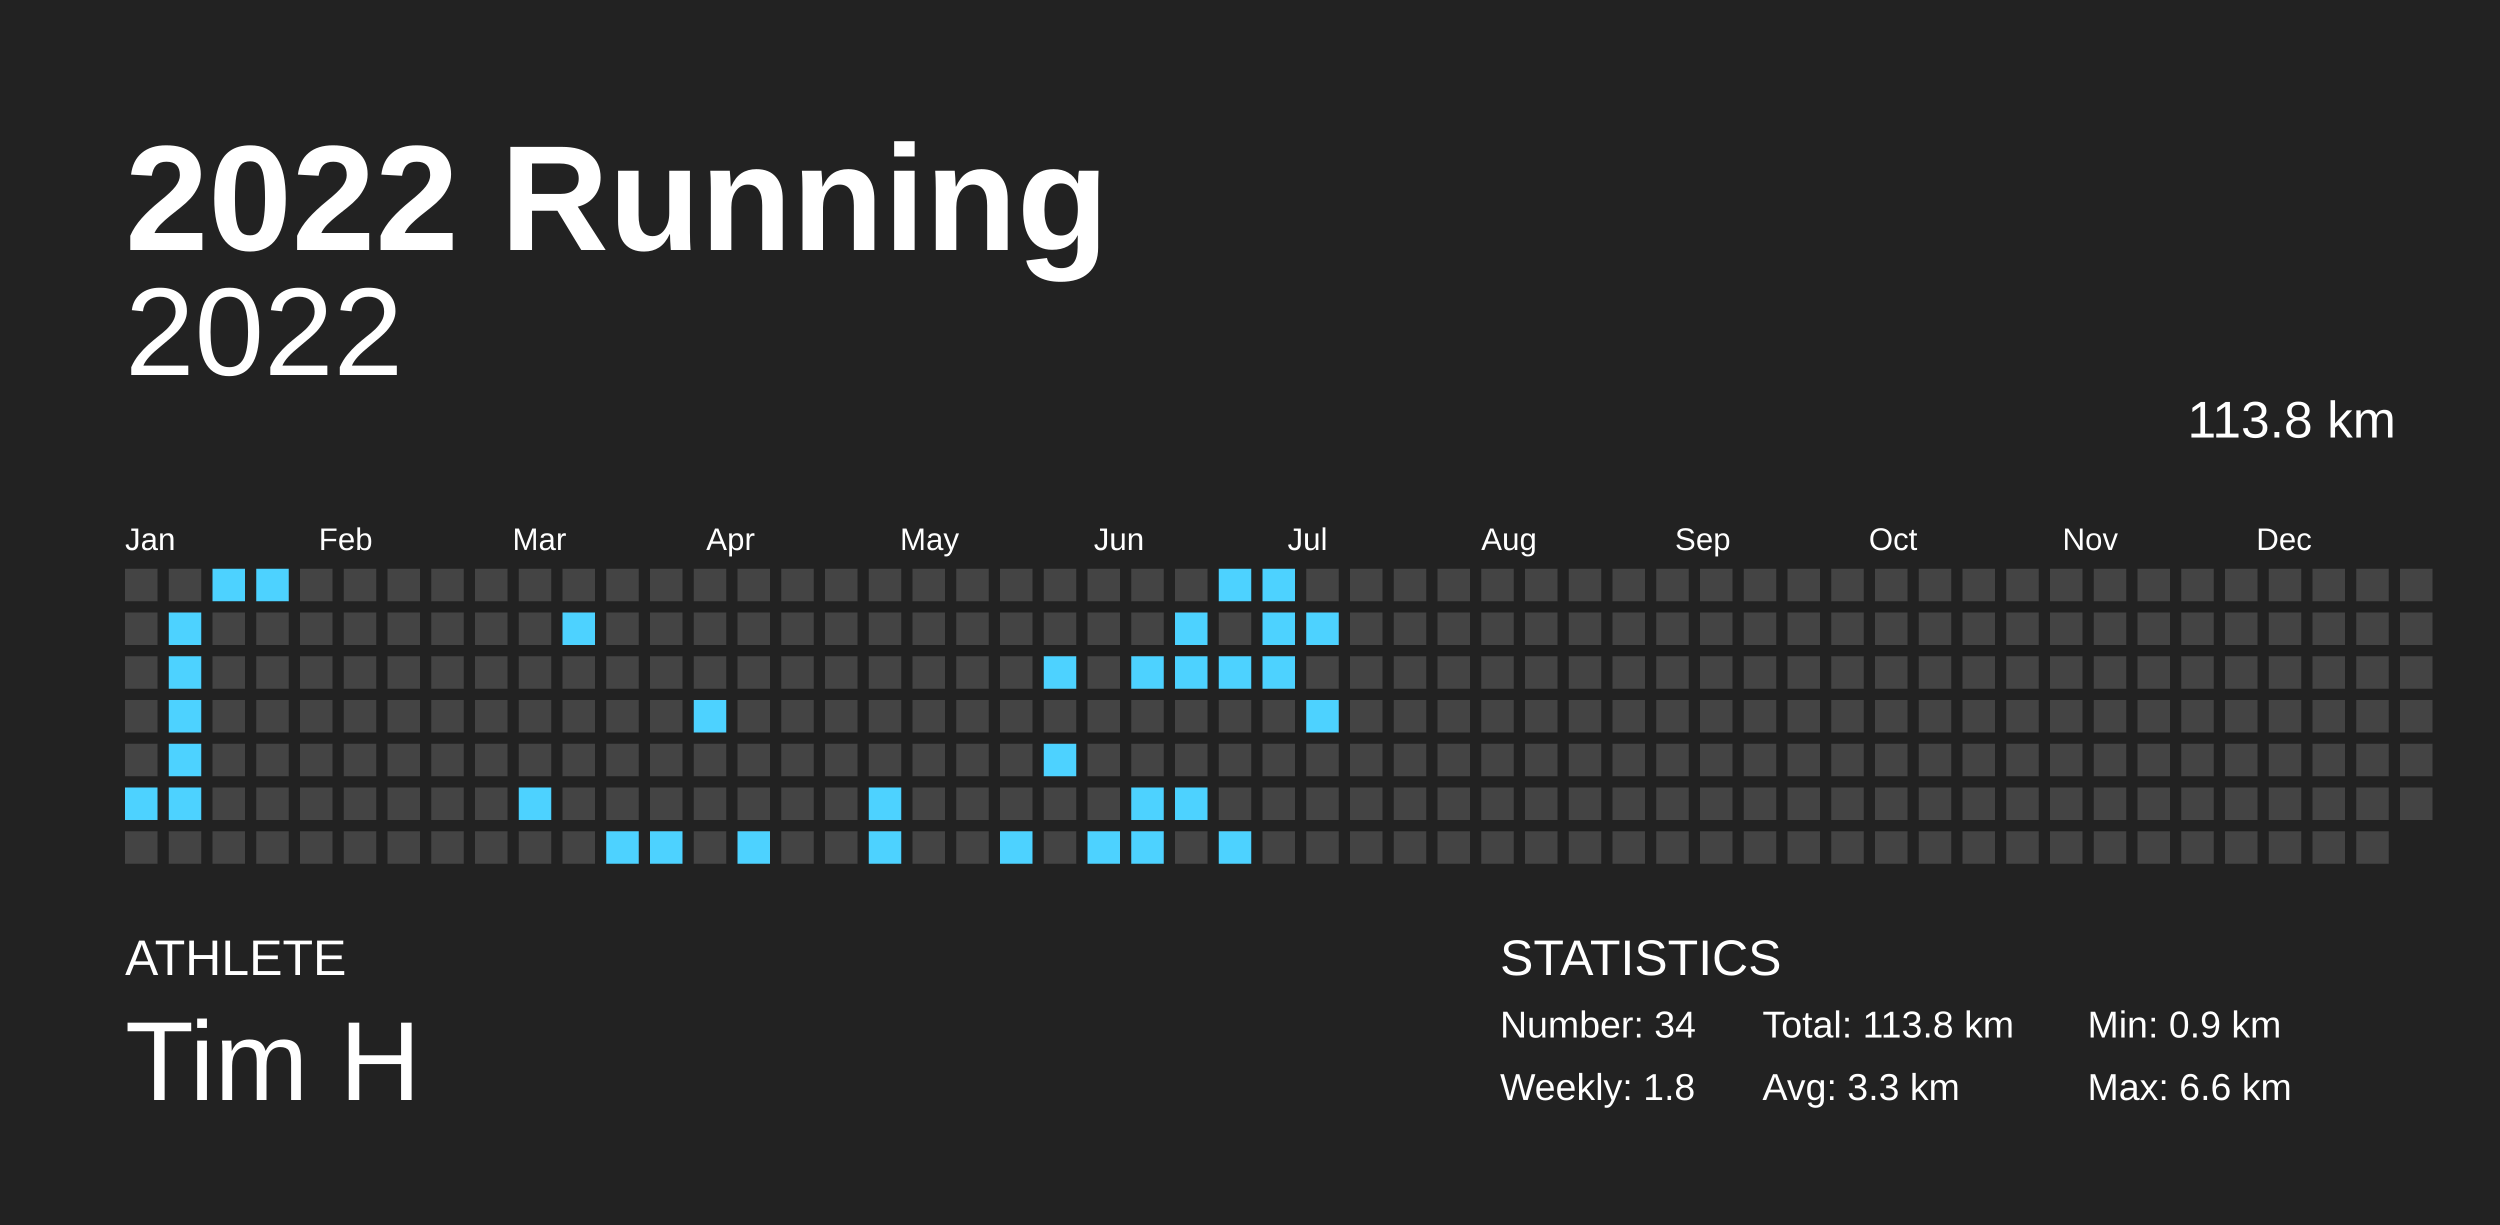
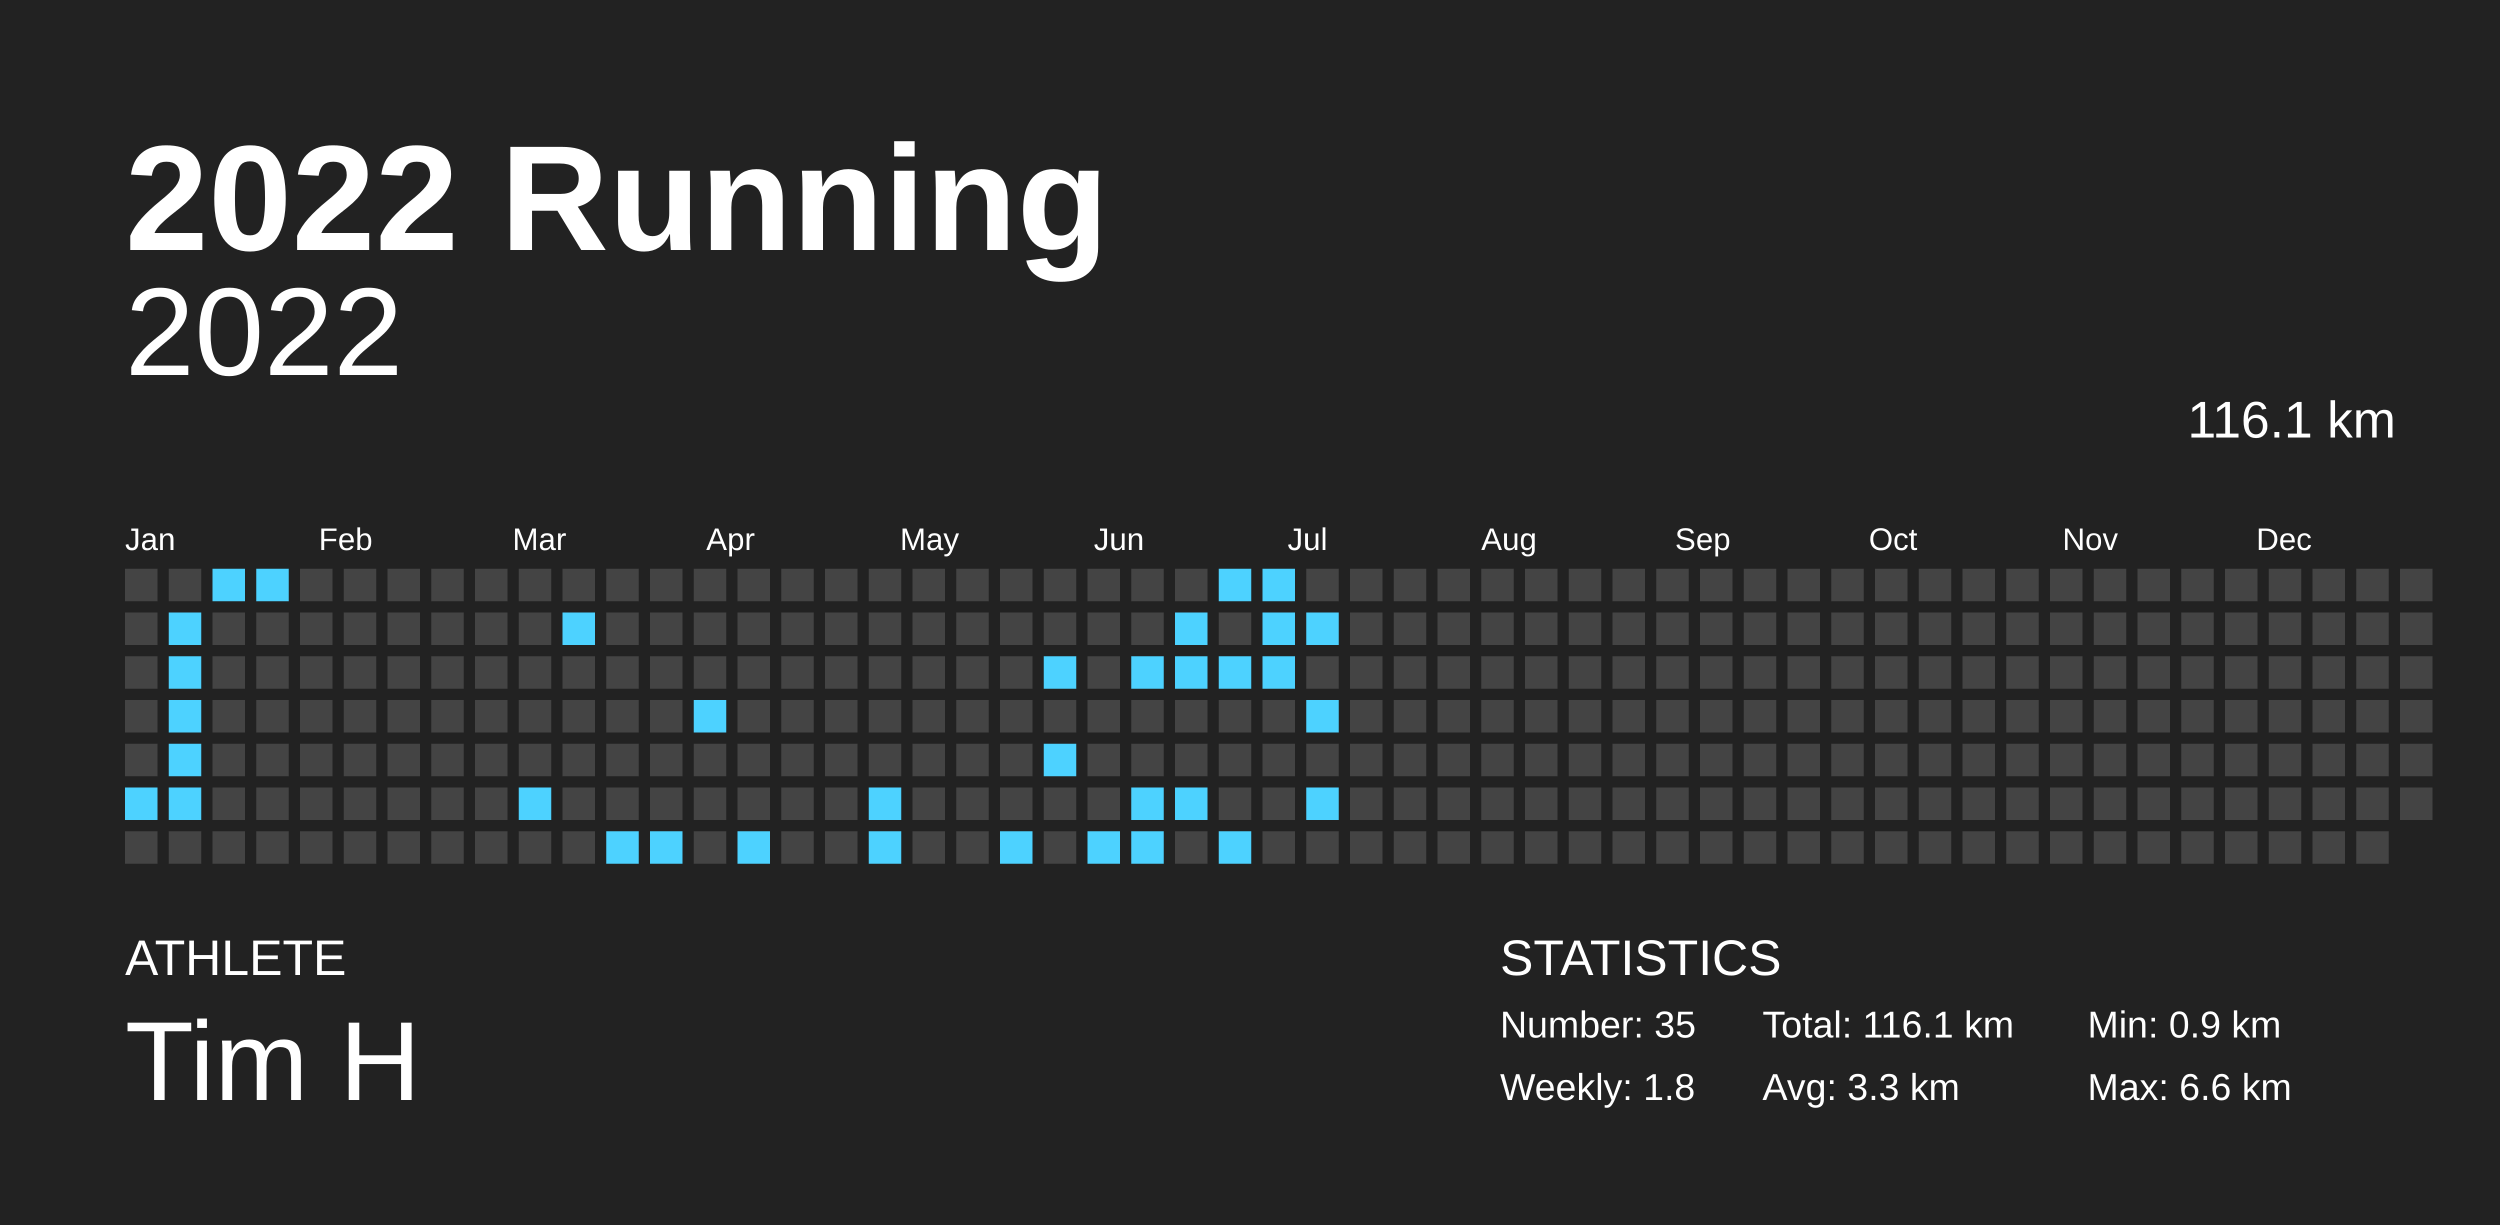
<svg xmlns="http://www.w3.org/2000/svg" baseProfile="full" height="98mm" version="1.1" viewBox="0,0,200,98" width="200mm">
  <defs />
  <rect fill="#222222" height="98" width="200" x="0" y="0" />
  <text fill="#FFFFFF" style="font-size:12px; font-family:Arial; font-weight:bold;" x="10" y="20">2022 Running</text>
  <text fill="#FFFFFF" style="font-size:4px; font-family:Arial" x="10" y="78">ATHLETE</text>
  <text fill="#FFFFFF" style="font-size:9px; font-family:Arial" x="10" y="88">Tim H</text>
  <text fill="#FFFFFF" style="font-size:4px; font-family:Arial" x="120" y="78">STATISTICS</text>
-   <text fill="#FFFFFF" style="font-size:3px; font-family:Arial" x="120" y="83">Number: 34</text>
+   <text fill="#FFFFFF" style="font-size:3px; font-family:Arial" x="120" y="83">Number: 35</text>
  <text fill="#FFFFFF" style="font-size:3px; font-family:Arial" x="120" y="88">Weekly: 1.8</text>
-   <text fill="#FFFFFF" style="font-size:3px; font-family:Arial" x="141" y="83">Total: 113.8 km</text>
+   <text fill="#FFFFFF" style="font-size:3px; font-family:Arial" x="141" y="83">Total: 116.1 km</text>
  <text fill="#FFFFFF" style="font-size:3px; font-family:Arial" x="141" y="88">Avg: 3.3 km</text>
  <text fill="#FFFFFF" style="font-size:3px; font-family:Arial" x="167" y="83">Min: 0.9 km</text>
  <text fill="#FFFFFF" style="font-size:3px; font-family:Arial" x="167" y="88">Max: 6.6 km</text>
  <text alignment-baseline="hanging" fill="#FFFFFF" style="font-size:10.0px; font-family:Arial;" x="10" y="30">2022</text>
-   <text alignment-baseline="hanging" fill="#FFFFFF" style="font-size:4.125px; font-family:Arial;" x="175" y="35">113.8 km</text>
+   <text alignment-baseline="hanging" fill="#FFFFFF" style="font-size:4.125px; font-family:Arial;" x="175" y="35">116.1 km</text>
  <text fill="#FFFFFF" style="font-size:2.5px; font-family:Arial" x="10.0" y="44">Jan</text>
  <text fill="#FFFFFF" style="font-size:2.5px; font-family:Arial" x="25.5" y="44">Feb</text>
  <text fill="#FFFFFF" style="font-size:2.5px; font-family:Arial" x="41.0" y="44">Mar</text>
  <text fill="#FFFFFF" style="font-size:2.5px; font-family:Arial" x="56.5" y="44">Apr</text>
  <text fill="#FFFFFF" style="font-size:2.5px; font-family:Arial" x="72.0" y="44">May</text>
  <text fill="#FFFFFF" style="font-size:2.5px; font-family:Arial" x="87.5" y="44">Jun</text>
  <text fill="#FFFFFF" style="font-size:2.5px; font-family:Arial" x="103.0" y="44">Jul</text>
  <text fill="#FFFFFF" style="font-size:2.5px; font-family:Arial" x="118.5" y="44">Aug</text>
  <text fill="#FFFFFF" style="font-size:2.5px; font-family:Arial" x="134.0" y="44">Sep</text>
  <text fill="#FFFFFF" style="font-size:2.5px; font-family:Arial" x="149.5" y="44">Oct</text>
  <text fill="#FFFFFF" style="font-size:2.5px; font-family:Arial" x="165.0" y="44">Nov</text>
  <text fill="#FFFFFF" style="font-size:2.5px; font-family:Arial" x="180.5" y="44">Dec</text>
  <rect fill="#444444" height="2.6" width="2.6" x="10.0" y="45.5" />
  <rect fill="#444444" height="2.6" width="2.6" x="10.0" y="49.0" />
  <rect fill="#444444" height="2.6" width="2.6" x="10.0" y="52.5" />
  <rect fill="#444444" height="2.6" width="2.6" x="10.0" y="56.0" />
  <rect fill="#444444" height="2.6" width="2.6" x="10.0" y="59.5" />
  <rect fill="#4dd2ff" height="2.6" width="2.6" x="10.0" y="63.0" />
  <rect fill="#444444" height="2.6" width="2.6" x="10.0" y="66.5" />
  <rect fill="#444444" height="2.6" width="2.6" x="13.5" y="45.5" />
  <rect fill="#4dd2ff" height="2.6" width="2.6" x="13.5" y="49.0" />
  <rect fill="#4dd2ff" height="2.6" width="2.6" x="13.5" y="52.5" />
  <rect fill="#4dd2ff" height="2.6" width="2.6" x="13.5" y="56.0" />
  <rect fill="#4dd2ff" height="2.6" width="2.6" x="13.5" y="59.5" />
  <rect fill="#4dd2ff" height="2.6" width="2.6" x="13.5" y="63.0" />
  <rect fill="#444444" height="2.6" width="2.6" x="13.5" y="66.5" />
  <rect fill="#4dd2ff" height="2.6" width="2.6" x="17.0" y="45.5" />
  <rect fill="#444444" height="2.6" width="2.6" x="17.0" y="49.0" />
  <rect fill="#444444" height="2.6" width="2.6" x="17.0" y="52.5" />
  <rect fill="#444444" height="2.6" width="2.6" x="17.0" y="56.0" />
  <rect fill="#444444" height="2.6" width="2.6" x="17.0" y="59.5" />
  <rect fill="#444444" height="2.6" width="2.6" x="17.0" y="63.0" />
  <rect fill="#444444" height="2.6" width="2.6" x="17.0" y="66.5" />
  <rect fill="#4dd2ff" height="2.6" width="2.6" x="20.5" y="45.5" />
  <rect fill="#444444" height="2.6" width="2.6" x="20.5" y="49.0" />
  <rect fill="#444444" height="2.6" width="2.6" x="20.5" y="52.5" />
  <rect fill="#444444" height="2.6" width="2.6" x="20.5" y="56.0" />
  <rect fill="#444444" height="2.6" width="2.6" x="20.5" y="59.5" />
  <rect fill="#444444" height="2.6" width="2.6" x="20.5" y="63.0" />
  <rect fill="#444444" height="2.6" width="2.6" x="20.5" y="66.5" />
  <rect fill="#444444" height="2.6" width="2.6" x="24.0" y="45.5" />
  <rect fill="#444444" height="2.6" width="2.6" x="24.0" y="49.0" />
  <rect fill="#444444" height="2.6" width="2.6" x="24.0" y="52.5" />
  <rect fill="#444444" height="2.6" width="2.6" x="24.0" y="56.0" />
  <rect fill="#444444" height="2.6" width="2.6" x="24.0" y="59.5" />
  <rect fill="#444444" height="2.6" width="2.6" x="24.0" y="63.0" />
  <rect fill="#444444" height="2.6" width="2.6" x="24.0" y="66.5" />
  <rect fill="#444444" height="2.6" width="2.6" x="27.5" y="45.5" />
  <rect fill="#444444" height="2.6" width="2.6" x="27.5" y="49.0" />
  <rect fill="#444444" height="2.6" width="2.6" x="27.5" y="52.5" />
  <rect fill="#444444" height="2.6" width="2.6" x="27.5" y="56.0" />
  <rect fill="#444444" height="2.6" width="2.6" x="27.5" y="59.5" />
  <rect fill="#444444" height="2.6" width="2.6" x="27.5" y="63.0" />
  <rect fill="#444444" height="2.6" width="2.6" x="27.5" y="66.5" />
  <rect fill="#444444" height="2.6" width="2.6" x="31.0" y="45.5" />
  <rect fill="#444444" height="2.6" width="2.6" x="31.0" y="49.0" />
  <rect fill="#444444" height="2.6" width="2.6" x="31.0" y="52.5" />
  <rect fill="#444444" height="2.6" width="2.6" x="31.0" y="56.0" />
  <rect fill="#444444" height="2.6" width="2.6" x="31.0" y="59.5" />
  <rect fill="#444444" height="2.6" width="2.6" x="31.0" y="63.0" />
  <rect fill="#444444" height="2.6" width="2.6" x="31.0" y="66.5" />
  <rect fill="#444444" height="2.6" width="2.6" x="34.5" y="45.5" />
  <rect fill="#444444" height="2.6" width="2.6" x="34.5" y="49.0" />
  <rect fill="#444444" height="2.6" width="2.6" x="34.5" y="52.5" />
  <rect fill="#444444" height="2.6" width="2.6" x="34.5" y="56.0" />
  <rect fill="#444444" height="2.6" width="2.6" x="34.5" y="59.5" />
  <rect fill="#444444" height="2.6" width="2.6" x="34.5" y="63.0" />
  <rect fill="#444444" height="2.6" width="2.6" x="34.5" y="66.5" />
  <rect fill="#444444" height="2.6" width="2.6" x="38.0" y="45.5" />
  <rect fill="#444444" height="2.6" width="2.6" x="38.0" y="49.0" />
  <rect fill="#444444" height="2.6" width="2.6" x="38.0" y="52.5" />
  <rect fill="#444444" height="2.6" width="2.6" x="38.0" y="56.0" />
  <rect fill="#444444" height="2.6" width="2.6" x="38.0" y="59.5" />
  <rect fill="#444444" height="2.6" width="2.6" x="38.0" y="63.0" />
  <rect fill="#444444" height="2.6" width="2.6" x="38.0" y="66.5" />
  <rect fill="#444444" height="2.6" width="2.6" x="41.5" y="45.5" />
  <rect fill="#444444" height="2.6" width="2.6" x="41.5" y="49.0" />
  <rect fill="#444444" height="2.6" width="2.6" x="41.5" y="52.5" />
  <rect fill="#444444" height="2.6" width="2.6" x="41.5" y="56.0" />
  <rect fill="#444444" height="2.6" width="2.6" x="41.5" y="59.5" />
  <rect fill="#4dd2ff" height="2.6" width="2.6" x="41.5" y="63.0" />
  <rect fill="#444444" height="2.6" width="2.6" x="41.5" y="66.5" />
  <rect fill="#444444" height="2.6" width="2.6" x="45.0" y="45.5" />
  <rect fill="#4dd2ff" height="2.6" width="2.6" x="45.0" y="49.0" />
  <rect fill="#444444" height="2.6" width="2.6" x="45.0" y="52.5" />
  <rect fill="#444444" height="2.6" width="2.6" x="45.0" y="56.0" />
  <rect fill="#444444" height="2.6" width="2.6" x="45.0" y="59.5" />
  <rect fill="#444444" height="2.6" width="2.6" x="45.0" y="63.0" />
  <rect fill="#444444" height="2.6" width="2.6" x="45.0" y="66.5" />
  <rect fill="#444444" height="2.6" width="2.6" x="48.5" y="45.5" />
  <rect fill="#444444" height="2.6" width="2.6" x="48.5" y="49.0" />
  <rect fill="#444444" height="2.6" width="2.6" x="48.5" y="52.5" />
  <rect fill="#444444" height="2.6" width="2.6" x="48.5" y="56.0" />
  <rect fill="#444444" height="2.6" width="2.6" x="48.5" y="59.5" />
  <rect fill="#444444" height="2.6" width="2.6" x="48.5" y="63.0" />
  <rect fill="#4dd2ff" height="2.6" width="2.6" x="48.5" y="66.5" />
  <rect fill="#444444" height="2.6" width="2.6" x="52.0" y="45.5" />
  <rect fill="#444444" height="2.6" width="2.6" x="52.0" y="49.0" />
  <rect fill="#444444" height="2.6" width="2.6" x="52.0" y="52.5" />
  <rect fill="#444444" height="2.6" width="2.6" x="52.0" y="56.0" />
  <rect fill="#444444" height="2.6" width="2.6" x="52.0" y="59.5" />
  <rect fill="#444444" height="2.6" width="2.6" x="52.0" y="63.0" />
  <rect fill="#4dd2ff" height="2.6" width="2.6" x="52.0" y="66.5" />
  <rect fill="#444444" height="2.6" width="2.6" x="55.5" y="45.5" />
  <rect fill="#444444" height="2.6" width="2.6" x="55.5" y="49.0" />
  <rect fill="#444444" height="2.6" width="2.6" x="55.5" y="52.5" />
  <rect fill="#4dd2ff" height="2.6" width="2.6" x="55.5" y="56.0" />
  <rect fill="#444444" height="2.6" width="2.6" x="55.5" y="59.5" />
  <rect fill="#444444" height="2.6" width="2.6" x="55.5" y="63.0" />
  <rect fill="#444444" height="2.6" width="2.6" x="55.5" y="66.5" />
  <rect fill="#444444" height="2.6" width="2.6" x="59.0" y="45.5" />
  <rect fill="#444444" height="2.6" width="2.6" x="59.0" y="49.0" />
  <rect fill="#444444" height="2.6" width="2.6" x="59.0" y="52.5" />
  <rect fill="#444444" height="2.6" width="2.6" x="59.0" y="56.0" />
  <rect fill="#444444" height="2.6" width="2.6" x="59.0" y="59.5" />
  <rect fill="#444444" height="2.6" width="2.6" x="59.0" y="63.0" />
  <rect fill="#4dd2ff" height="2.6" width="2.6" x="59.0" y="66.5" />
  <rect fill="#444444" height="2.6" width="2.6" x="62.5" y="45.5" />
  <rect fill="#444444" height="2.6" width="2.6" x="62.5" y="49.0" />
  <rect fill="#444444" height="2.6" width="2.6" x="62.5" y="52.5" />
  <rect fill="#444444" height="2.6" width="2.6" x="62.5" y="56.0" />
  <rect fill="#444444" height="2.6" width="2.6" x="62.5" y="59.5" />
  <rect fill="#444444" height="2.6" width="2.6" x="62.5" y="63.0" />
  <rect fill="#444444" height="2.6" width="2.6" x="62.5" y="66.5" />
  <rect fill="#444444" height="2.6" width="2.6" x="66.0" y="45.5" />
  <rect fill="#444444" height="2.6" width="2.6" x="66.0" y="49.0" />
  <rect fill="#444444" height="2.6" width="2.6" x="66.0" y="52.5" />
  <rect fill="#444444" height="2.6" width="2.6" x="66.0" y="56.0" />
  <rect fill="#444444" height="2.6" width="2.6" x="66.0" y="59.5" />
  <rect fill="#444444" height="2.6" width="2.6" x="66.0" y="63.0" />
  <rect fill="#444444" height="2.6" width="2.6" x="66.0" y="66.5" />
  <rect fill="#444444" height="2.6" width="2.6" x="69.5" y="45.5" />
  <rect fill="#444444" height="2.6" width="2.6" x="69.5" y="49.0" />
  <rect fill="#444444" height="2.6" width="2.6" x="69.5" y="52.5" />
  <rect fill="#444444" height="2.6" width="2.6" x="69.5" y="56.0" />
  <rect fill="#444444" height="2.6" width="2.6" x="69.5" y="59.5" />
  <rect fill="#4dd2ff" height="2.6" width="2.6" x="69.5" y="63.0" />
  <rect fill="#4dd2ff" height="2.6" width="2.6" x="69.5" y="66.5" />
  <rect fill="#444444" height="2.6" width="2.6" x="73.0" y="45.5" />
  <rect fill="#444444" height="2.6" width="2.6" x="73.0" y="49.0" />
  <rect fill="#444444" height="2.6" width="2.6" x="73.0" y="52.5" />
  <rect fill="#444444" height="2.6" width="2.6" x="73.0" y="56.0" />
  <rect fill="#444444" height="2.6" width="2.6" x="73.0" y="59.5" />
  <rect fill="#444444" height="2.6" width="2.6" x="73.0" y="63.0" />
  <rect fill="#444444" height="2.6" width="2.6" x="73.0" y="66.5" />
  <rect fill="#444444" height="2.6" width="2.6" x="76.5" y="45.5" />
  <rect fill="#444444" height="2.6" width="2.6" x="76.5" y="49.0" />
  <rect fill="#444444" height="2.6" width="2.6" x="76.5" y="52.5" />
  <rect fill="#444444" height="2.6" width="2.6" x="76.5" y="56.0" />
  <rect fill="#444444" height="2.6" width="2.6" x="76.5" y="59.5" />
  <rect fill="#444444" height="2.6" width="2.6" x="76.5" y="63.0" />
  <rect fill="#444444" height="2.6" width="2.6" x="76.5" y="66.5" />
  <rect fill="#444444" height="2.6" width="2.6" x="80.0" y="45.5" />
  <rect fill="#444444" height="2.6" width="2.6" x="80.0" y="49.0" />
  <rect fill="#444444" height="2.6" width="2.6" x="80.0" y="52.5" />
  <rect fill="#444444" height="2.6" width="2.6" x="80.0" y="56.0" />
  <rect fill="#444444" height="2.6" width="2.6" x="80.0" y="59.5" />
  <rect fill="#444444" height="2.6" width="2.6" x="80.0" y="63.0" />
  <rect fill="#4dd2ff" height="2.6" width="2.6" x="80.0" y="66.5" />
  <rect fill="#444444" height="2.6" width="2.6" x="83.5" y="45.5" />
  <rect fill="#444444" height="2.6" width="2.6" x="83.5" y="49.0" />
  <rect fill="#4dd2ff" height="2.6" width="2.6" x="83.5" y="52.5" />
  <rect fill="#444444" height="2.6" width="2.6" x="83.5" y="56.0" />
  <rect fill="#4dd2ff" height="2.6" width="2.6" x="83.5" y="59.5" />
  <rect fill="#444444" height="2.6" width="2.6" x="83.5" y="63.0" />
  <rect fill="#444444" height="2.6" width="2.6" x="83.5" y="66.5" />
  <rect fill="#444444" height="2.6" width="2.6" x="87.0" y="45.5" />
  <rect fill="#444444" height="2.6" width="2.6" x="87.0" y="49.0" />
  <rect fill="#444444" height="2.6" width="2.6" x="87.0" y="52.5" />
  <rect fill="#444444" height="2.6" width="2.6" x="87.0" y="56.0" />
  <rect fill="#444444" height="2.6" width="2.6" x="87.0" y="59.5" />
  <rect fill="#444444" height="2.6" width="2.6" x="87.0" y="63.0" />
  <rect fill="#4dd2ff" height="2.6" width="2.6" x="87.0" y="66.5" />
  <rect fill="#444444" height="2.6" width="2.6" x="90.5" y="45.5" />
  <rect fill="#444444" height="2.6" width="2.6" x="90.5" y="49.0" />
  <rect fill="#4dd2ff" height="2.6" width="2.6" x="90.5" y="52.5" />
  <rect fill="#444444" height="2.6" width="2.6" x="90.5" y="56.0" />
  <rect fill="#444444" height="2.6" width="2.6" x="90.5" y="59.5" />
  <rect fill="#4dd2ff" height="2.6" width="2.6" x="90.5" y="63.0" />
  <rect fill="#4dd2ff" height="2.6" width="2.6" x="90.5" y="66.5" />
  <rect fill="#444444" height="2.6" width="2.6" x="94.0" y="45.5" />
  <rect fill="#4dd2ff" height="2.6" width="2.6" x="94.0" y="49.0" />
  <rect fill="#4dd2ff" height="2.6" width="2.6" x="94.0" y="52.5" />
  <rect fill="#444444" height="2.6" width="2.6" x="94.0" y="56.0" />
  <rect fill="#444444" height="2.6" width="2.6" x="94.0" y="59.5" />
  <rect fill="#4dd2ff" height="2.6" width="2.6" x="94.0" y="63.0" />
  <rect fill="#444444" height="2.6" width="2.6" x="94.0" y="66.5" />
  <rect fill="#4dd2ff" height="2.6" width="2.6" x="97.5" y="45.5" />
  <rect fill="#444444" height="2.6" width="2.6" x="97.5" y="49.0" />
  <rect fill="#4dd2ff" height="2.6" width="2.6" x="97.5" y="52.5" />
  <rect fill="#444444" height="2.6" width="2.6" x="97.5" y="56.0" />
  <rect fill="#444444" height="2.6" width="2.6" x="97.5" y="59.5" />
  <rect fill="#444444" height="2.6" width="2.6" x="97.5" y="63.0" />
  <rect fill="#4dd2ff" height="2.6" width="2.6" x="97.5" y="66.5" />
  <rect fill="#4dd2ff" height="2.6" width="2.6" x="101.0" y="45.5" />
  <rect fill="#4dd2ff" height="2.6" width="2.6" x="101.0" y="49.0" />
  <rect fill="#4dd2ff" height="2.6" width="2.6" x="101.0" y="52.5" />
  <rect fill="#444444" height="2.6" width="2.6" x="101.0" y="56.0" />
  <rect fill="#444444" height="2.6" width="2.6" x="101.0" y="59.5" />
  <rect fill="#444444" height="2.6" width="2.6" x="101.0" y="63.0" />
  <rect fill="#444444" height="2.6" width="2.6" x="101.0" y="66.5" />
  <rect fill="#444444" height="2.6" width="2.6" x="104.5" y="45.5" />
  <rect fill="#4dd2ff" height="2.6" width="2.6" x="104.5" y="49.0" />
  <rect fill="#444444" height="2.6" width="2.6" x="104.5" y="52.5" />
  <rect fill="#4dd2ff" height="2.6" width="2.6" x="104.5" y="56.0" />
  <rect fill="#444444" height="2.6" width="2.6" x="104.5" y="59.5" />
-   <rect fill="#444444" height="2.6" width="2.6" x="104.5" y="63.0" />
+   <rect fill="#4dd2ff" height="2.6" width="2.6" x="104.5" y="63.0" />
  <rect fill="#444444" height="2.6" width="2.6" x="104.5" y="66.5" />
  <rect fill="#444444" height="2.6" width="2.6" x="108.0" y="45.5" />
  <rect fill="#444444" height="2.6" width="2.6" x="108.0" y="49.0" />
  <rect fill="#444444" height="2.6" width="2.6" x="108.0" y="52.5" />
  <rect fill="#444444" height="2.6" width="2.6" x="108.0" y="56.0" />
  <rect fill="#444444" height="2.6" width="2.6" x="108.0" y="59.5" />
  <rect fill="#444444" height="2.6" width="2.6" x="108.0" y="63.0" />
  <rect fill="#444444" height="2.6" width="2.6" x="108.0" y="66.5" />
  <rect fill="#444444" height="2.6" width="2.6" x="111.5" y="45.5" />
  <rect fill="#444444" height="2.6" width="2.6" x="111.5" y="49.0" />
  <rect fill="#444444" height="2.6" width="2.6" x="111.5" y="52.5" />
  <rect fill="#444444" height="2.6" width="2.6" x="111.5" y="56.0" />
  <rect fill="#444444" height="2.6" width="2.6" x="111.5" y="59.5" />
  <rect fill="#444444" height="2.6" width="2.6" x="111.5" y="63.0" />
  <rect fill="#444444" height="2.6" width="2.6" x="111.5" y="66.5" />
  <rect fill="#444444" height="2.6" width="2.6" x="115.0" y="45.5" />
  <rect fill="#444444" height="2.6" width="2.6" x="115.0" y="49.0" />
  <rect fill="#444444" height="2.6" width="2.6" x="115.0" y="52.5" />
  <rect fill="#444444" height="2.6" width="2.6" x="115.0" y="56.0" />
  <rect fill="#444444" height="2.6" width="2.6" x="115.0" y="59.5" />
  <rect fill="#444444" height="2.6" width="2.6" x="115.0" y="63.0" />
  <rect fill="#444444" height="2.6" width="2.6" x="115.0" y="66.5" />
  <rect fill="#444444" height="2.6" width="2.6" x="118.5" y="45.5" />
  <rect fill="#444444" height="2.6" width="2.6" x="118.5" y="49.0" />
  <rect fill="#444444" height="2.6" width="2.6" x="118.5" y="52.5" />
  <rect fill="#444444" height="2.6" width="2.6" x="118.5" y="56.0" />
  <rect fill="#444444" height="2.6" width="2.6" x="118.5" y="59.5" />
  <rect fill="#444444" height="2.6" width="2.6" x="118.5" y="63.0" />
  <rect fill="#444444" height="2.6" width="2.6" x="118.5" y="66.5" />
  <rect fill="#444444" height="2.6" width="2.6" x="122.0" y="45.5" />
  <rect fill="#444444" height="2.6" width="2.6" x="122.0" y="49.0" />
  <rect fill="#444444" height="2.6" width="2.6" x="122.0" y="52.5" />
  <rect fill="#444444" height="2.6" width="2.6" x="122.0" y="56.0" />
  <rect fill="#444444" height="2.6" width="2.6" x="122.0" y="59.5" />
  <rect fill="#444444" height="2.6" width="2.6" x="122.0" y="63.0" />
  <rect fill="#444444" height="2.6" width="2.6" x="122.0" y="66.5" />
  <rect fill="#444444" height="2.6" width="2.6" x="125.5" y="45.5" />
  <rect fill="#444444" height="2.6" width="2.6" x="125.5" y="49.0" />
  <rect fill="#444444" height="2.6" width="2.6" x="125.5" y="52.5" />
  <rect fill="#444444" height="2.6" width="2.6" x="125.5" y="56.0" />
  <rect fill="#444444" height="2.6" width="2.6" x="125.5" y="59.5" />
  <rect fill="#444444" height="2.6" width="2.6" x="125.5" y="63.0" />
  <rect fill="#444444" height="2.6" width="2.6" x="125.5" y="66.5" />
  <rect fill="#444444" height="2.6" width="2.6" x="129.0" y="45.5" />
  <rect fill="#444444" height="2.6" width="2.6" x="129.0" y="49.0" />
  <rect fill="#444444" height="2.6" width="2.6" x="129.0" y="52.5" />
  <rect fill="#444444" height="2.6" width="2.6" x="129.0" y="56.0" />
  <rect fill="#444444" height="2.6" width="2.6" x="129.0" y="59.5" />
  <rect fill="#444444" height="2.6" width="2.6" x="129.0" y="63.0" />
  <rect fill="#444444" height="2.6" width="2.6" x="129.0" y="66.5" />
  <rect fill="#444444" height="2.6" width="2.6" x="132.5" y="45.5" />
  <rect fill="#444444" height="2.6" width="2.6" x="132.5" y="49.0" />
  <rect fill="#444444" height="2.6" width="2.6" x="132.5" y="52.5" />
  <rect fill="#444444" height="2.6" width="2.6" x="132.5" y="56.0" />
  <rect fill="#444444" height="2.6" width="2.6" x="132.5" y="59.5" />
  <rect fill="#444444" height="2.6" width="2.6" x="132.5" y="63.0" />
  <rect fill="#444444" height="2.6" width="2.6" x="132.5" y="66.5" />
  <rect fill="#444444" height="2.6" width="2.6" x="136.0" y="45.5" />
  <rect fill="#444444" height="2.6" width="2.6" x="136.0" y="49.0" />
  <rect fill="#444444" height="2.6" width="2.6" x="136.0" y="52.5" />
  <rect fill="#444444" height="2.6" width="2.6" x="136.0" y="56.0" />
  <rect fill="#444444" height="2.6" width="2.6" x="136.0" y="59.5" />
  <rect fill="#444444" height="2.6" width="2.6" x="136.0" y="63.0" />
  <rect fill="#444444" height="2.6" width="2.6" x="136.0" y="66.5" />
  <rect fill="#444444" height="2.6" width="2.6" x="139.5" y="45.5" />
  <rect fill="#444444" height="2.6" width="2.6" x="139.5" y="49.0" />
  <rect fill="#444444" height="2.6" width="2.6" x="139.5" y="52.5" />
  <rect fill="#444444" height="2.6" width="2.6" x="139.5" y="56.0" />
  <rect fill="#444444" height="2.6" width="2.6" x="139.5" y="59.5" />
  <rect fill="#444444" height="2.6" width="2.6" x="139.5" y="63.0" />
  <rect fill="#444444" height="2.6" width="2.6" x="139.5" y="66.5" />
  <rect fill="#444444" height="2.6" width="2.6" x="143.0" y="45.5" />
  <rect fill="#444444" height="2.6" width="2.6" x="143.0" y="49.0" />
  <rect fill="#444444" height="2.6" width="2.6" x="143.0" y="52.5" />
  <rect fill="#444444" height="2.6" width="2.6" x="143.0" y="56.0" />
  <rect fill="#444444" height="2.6" width="2.6" x="143.0" y="59.5" />
  <rect fill="#444444" height="2.6" width="2.6" x="143.0" y="63.0" />
  <rect fill="#444444" height="2.6" width="2.6" x="143.0" y="66.5" />
  <rect fill="#444444" height="2.6" width="2.6" x="146.5" y="45.5" />
  <rect fill="#444444" height="2.6" width="2.6" x="146.5" y="49.0" />
  <rect fill="#444444" height="2.6" width="2.6" x="146.5" y="52.5" />
  <rect fill="#444444" height="2.6" width="2.6" x="146.5" y="56.0" />
  <rect fill="#444444" height="2.6" width="2.6" x="146.5" y="59.5" />
  <rect fill="#444444" height="2.6" width="2.6" x="146.5" y="63.0" />
  <rect fill="#444444" height="2.6" width="2.6" x="146.5" y="66.5" />
  <rect fill="#444444" height="2.6" width="2.6" x="150.0" y="45.5" />
  <rect fill="#444444" height="2.6" width="2.6" x="150.0" y="49.0" />
  <rect fill="#444444" height="2.6" width="2.6" x="150.0" y="52.5" />
  <rect fill="#444444" height="2.6" width="2.6" x="150.0" y="56.0" />
  <rect fill="#444444" height="2.6" width="2.6" x="150.0" y="59.5" />
  <rect fill="#444444" height="2.6" width="2.6" x="150.0" y="63.0" />
  <rect fill="#444444" height="2.6" width="2.6" x="150.0" y="66.5" />
  <rect fill="#444444" height="2.6" width="2.6" x="153.5" y="45.5" />
  <rect fill="#444444" height="2.6" width="2.6" x="153.5" y="49.0" />
  <rect fill="#444444" height="2.6" width="2.6" x="153.5" y="52.5" />
  <rect fill="#444444" height="2.6" width="2.6" x="153.5" y="56.0" />
  <rect fill="#444444" height="2.6" width="2.6" x="153.5" y="59.5" />
  <rect fill="#444444" height="2.6" width="2.6" x="153.5" y="63.0" />
  <rect fill="#444444" height="2.6" width="2.6" x="153.5" y="66.5" />
  <rect fill="#444444" height="2.6" width="2.6" x="157.0" y="45.5" />
  <rect fill="#444444" height="2.6" width="2.6" x="157.0" y="49.0" />
  <rect fill="#444444" height="2.6" width="2.6" x="157.0" y="52.5" />
  <rect fill="#444444" height="2.6" width="2.6" x="157.0" y="56.0" />
  <rect fill="#444444" height="2.6" width="2.6" x="157.0" y="59.5" />
  <rect fill="#444444" height="2.6" width="2.6" x="157.0" y="63.0" />
  <rect fill="#444444" height="2.6" width="2.6" x="157.0" y="66.5" />
  <rect fill="#444444" height="2.6" width="2.6" x="160.5" y="45.5" />
  <rect fill="#444444" height="2.6" width="2.6" x="160.5" y="49.0" />
  <rect fill="#444444" height="2.6" width="2.6" x="160.5" y="52.5" />
  <rect fill="#444444" height="2.6" width="2.6" x="160.5" y="56.0" />
  <rect fill="#444444" height="2.6" width="2.6" x="160.5" y="59.5" />
  <rect fill="#444444" height="2.6" width="2.6" x="160.5" y="63.0" />
  <rect fill="#444444" height="2.6" width="2.6" x="160.5" y="66.5" />
  <rect fill="#444444" height="2.6" width="2.6" x="164.0" y="45.5" />
  <rect fill="#444444" height="2.6" width="2.6" x="164.0" y="49.0" />
  <rect fill="#444444" height="2.6" width="2.6" x="164.0" y="52.5" />
  <rect fill="#444444" height="2.6" width="2.6" x="164.0" y="56.0" />
  <rect fill="#444444" height="2.6" width="2.6" x="164.0" y="59.5" />
  <rect fill="#444444" height="2.6" width="2.6" x="164.0" y="63.0" />
  <rect fill="#444444" height="2.6" width="2.6" x="164.0" y="66.5" />
  <rect fill="#444444" height="2.6" width="2.6" x="167.5" y="45.5" />
  <rect fill="#444444" height="2.6" width="2.6" x="167.5" y="49.0" />
  <rect fill="#444444" height="2.6" width="2.6" x="167.5" y="52.5" />
  <rect fill="#444444" height="2.6" width="2.6" x="167.5" y="56.0" />
  <rect fill="#444444" height="2.6" width="2.6" x="167.5" y="59.5" />
  <rect fill="#444444" height="2.6" width="2.6" x="167.5" y="63.0" />
  <rect fill="#444444" height="2.6" width="2.6" x="167.5" y="66.5" />
  <rect fill="#444444" height="2.6" width="2.6" x="171.0" y="45.5" />
  <rect fill="#444444" height="2.6" width="2.6" x="171.0" y="49.0" />
  <rect fill="#444444" height="2.6" width="2.6" x="171.0" y="52.5" />
  <rect fill="#444444" height="2.6" width="2.6" x="171.0" y="56.0" />
  <rect fill="#444444" height="2.6" width="2.6" x="171.0" y="59.5" />
  <rect fill="#444444" height="2.6" width="2.6" x="171.0" y="63.0" />
  <rect fill="#444444" height="2.6" width="2.6" x="171.0" y="66.5" />
  <rect fill="#444444" height="2.6" width="2.6" x="174.5" y="45.5" />
  <rect fill="#444444" height="2.6" width="2.6" x="174.5" y="49.0" />
  <rect fill="#444444" height="2.6" width="2.6" x="174.5" y="52.5" />
  <rect fill="#444444" height="2.6" width="2.6" x="174.5" y="56.0" />
  <rect fill="#444444" height="2.6" width="2.6" x="174.5" y="59.5" />
  <rect fill="#444444" height="2.6" width="2.6" x="174.5" y="63.0" />
  <rect fill="#444444" height="2.6" width="2.6" x="174.5" y="66.5" />
  <rect fill="#444444" height="2.6" width="2.6" x="178.0" y="45.5" />
  <rect fill="#444444" height="2.6" width="2.6" x="178.0" y="49.0" />
  <rect fill="#444444" height="2.6" width="2.6" x="178.0" y="52.5" />
  <rect fill="#444444" height="2.6" width="2.6" x="178.0" y="56.0" />
  <rect fill="#444444" height="2.6" width="2.6" x="178.0" y="59.5" />
  <rect fill="#444444" height="2.6" width="2.6" x="178.0" y="63.0" />
  <rect fill="#444444" height="2.6" width="2.6" x="178.0" y="66.5" />
  <rect fill="#444444" height="2.6" width="2.6" x="181.5" y="45.5" />
  <rect fill="#444444" height="2.6" width="2.6" x="181.5" y="49.0" />
  <rect fill="#444444" height="2.6" width="2.6" x="181.5" y="52.5" />
  <rect fill="#444444" height="2.6" width="2.6" x="181.5" y="56.0" />
  <rect fill="#444444" height="2.6" width="2.6" x="181.5" y="59.5" />
  <rect fill="#444444" height="2.6" width="2.6" x="181.5" y="63.0" />
  <rect fill="#444444" height="2.6" width="2.6" x="181.5" y="66.5" />
  <rect fill="#444444" height="2.6" width="2.6" x="185.0" y="45.5" />
  <rect fill="#444444" height="2.6" width="2.6" x="185.0" y="49.0" />
  <rect fill="#444444" height="2.6" width="2.6" x="185.0" y="52.5" />
  <rect fill="#444444" height="2.6" width="2.6" x="185.0" y="56.0" />
  <rect fill="#444444" height="2.6" width="2.6" x="185.0" y="59.5" />
  <rect fill="#444444" height="2.6" width="2.6" x="185.0" y="63.0" />
  <rect fill="#444444" height="2.6" width="2.6" x="185.0" y="66.5" />
  <rect fill="#444444" height="2.6" width="2.6" x="188.5" y="45.5" />
  <rect fill="#444444" height="2.6" width="2.6" x="188.5" y="49.0" />
  <rect fill="#444444" height="2.6" width="2.6" x="188.5" y="52.5" />
  <rect fill="#444444" height="2.6" width="2.6" x="188.5" y="56.0" />
  <rect fill="#444444" height="2.6" width="2.6" x="188.5" y="59.5" />
  <rect fill="#444444" height="2.6" width="2.6" x="188.5" y="63.0" />
  <rect fill="#444444" height="2.6" width="2.6" x="188.5" y="66.5" />
  <rect fill="#444444" height="2.6" width="2.6" x="192.0" y="45.5" />
  <rect fill="#444444" height="2.6" width="2.6" x="192.0" y="49.0" />
  <rect fill="#444444" height="2.6" width="2.6" x="192.0" y="52.5" />
  <rect fill="#444444" height="2.6" width="2.6" x="192.0" y="56.0" />
  <rect fill="#444444" height="2.6" width="2.6" x="192.0" y="59.5" />
  <rect fill="#444444" height="2.6" width="2.6" x="192.0" y="63.0" />
</svg>
